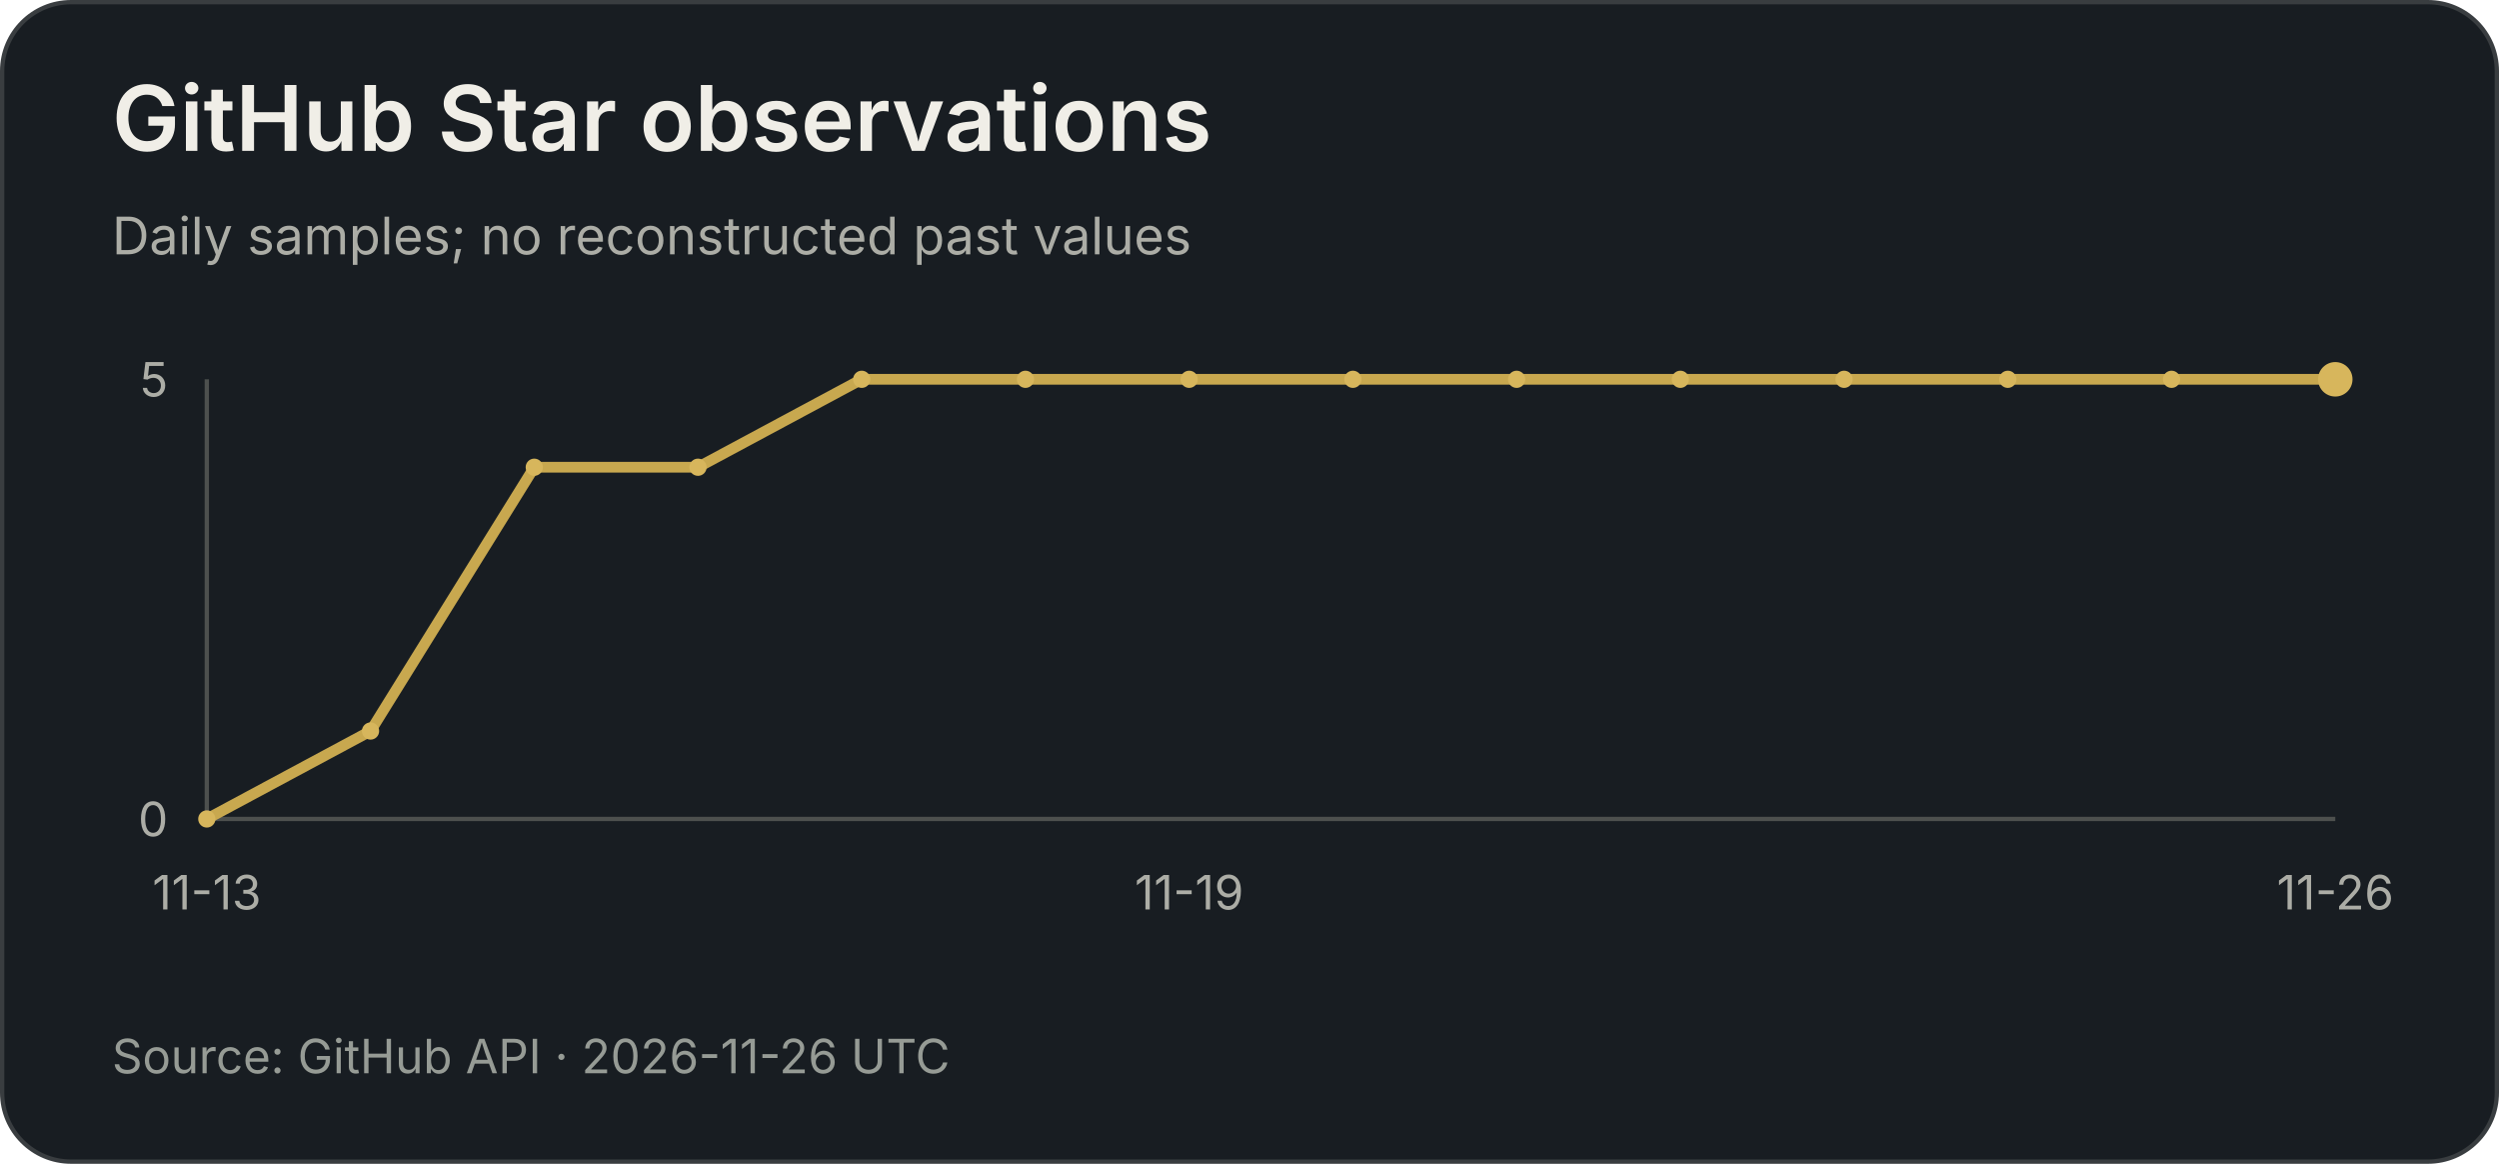
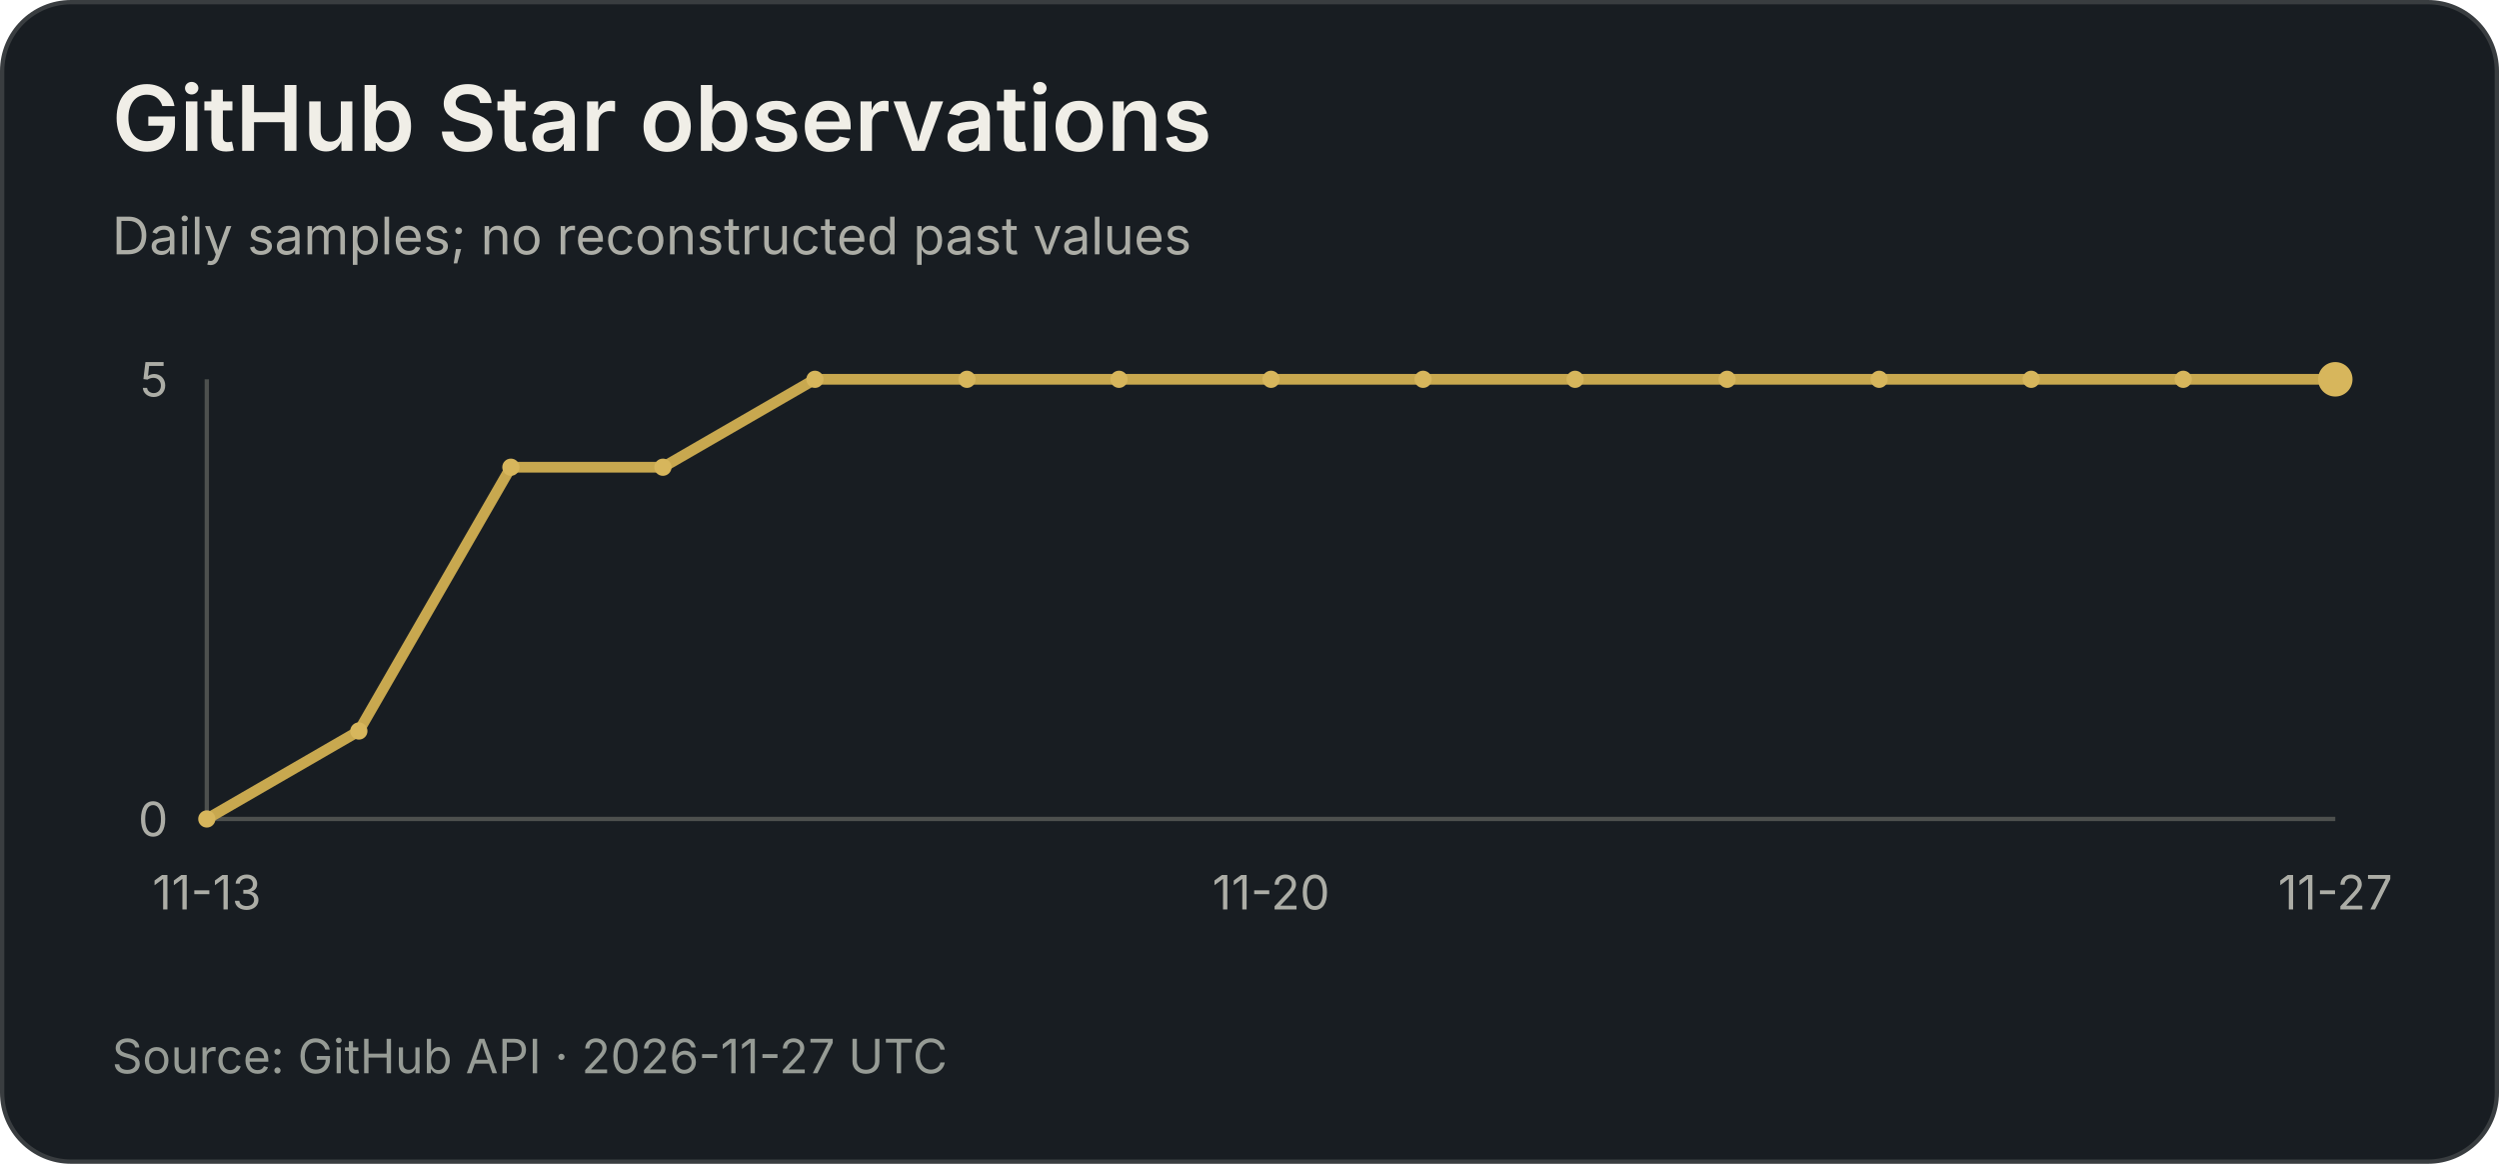
<svg xmlns="http://www.w3.org/2000/svg" width="580" height="270" viewBox="0 0 580 270" role="img" aria-label="GitHub Star observations">
  <rect x=".5" y=".5" width="579" height="269" rx="16" fill="#181d22" stroke="#393d40" />
  <g font-family="-apple-system,BlinkMacSystemFont,Segoe UI,sans-serif">
    <text x="26" y="35" fill="#f0eee7" font-size="21" font-weight="600">GitHub Star observations</text>
    <text x="26" y="59" fill="#acada6" font-size="12">Daily samples; no reconstructed past values</text>
    <path d="M48 88V190H542" fill="none" stroke="#4d504e" />
    <text x="39" y="92" text-anchor="end" fill="#acada6" font-size="11">5</text>
    <text x="39" y="194" text-anchor="end" fill="#acada6" font-size="11">0</text>
-     <polyline points="48,190 86,169.6 124,108.4 162,108.4 200,88 238,88 276,88 314,88 352,88 390,88 428,88 466,88 504,88 542,88" fill="none" stroke="#c8a84f" stroke-width="2.5" />
+     <polyline points="48,190 83.286,169.6 118.571,108.4 153.857,108.4 189.143,88 224.429,88 259.714,88 295,88 330.286,88 365.571,88 400.857,88 436.143,88 471.429,88 506.714,88 542,88" fill="none" stroke="#c8a84f" stroke-width="2.5" />
    <circle cx="48" cy="190" r="2" fill="#d7b65c" />
-     <circle cx="86" cy="169.6" r="2" fill="#d7b65c" />
-     <circle cx="124" cy="108.4" r="2" fill="#d7b65c" />
-     <circle cx="162" cy="108.4" r="2" fill="#d7b65c" />
-     <circle cx="200" cy="88" r="2" fill="#d7b65c" />
-     <circle cx="238" cy="88" r="2" fill="#d7b65c" />
-     <circle cx="276" cy="88" r="2" fill="#d7b65c" />
-     <circle cx="314" cy="88" r="2" fill="#d7b65c" />
-     <circle cx="352" cy="88" r="2" fill="#d7b65c" />
-     <circle cx="390" cy="88" r="2" fill="#d7b65c" />
-     <circle cx="428" cy="88" r="2" fill="#d7b65c" />
-     <circle cx="466" cy="88" r="2" fill="#d7b65c" />
-     <circle cx="504" cy="88" r="2" fill="#d7b65c" />
+     <circle cx="83.286" cy="169.6" r="2" fill="#d7b65c" />
+     <circle cx="118.571" cy="108.4" r="2" fill="#d7b65c" />
+     <circle cx="153.857" cy="108.4" r="2" fill="#d7b65c" />
+     <circle cx="189.143" cy="88" r="2" fill="#d7b65c" />
+     <circle cx="224.429" cy="88" r="2" fill="#d7b65c" />
+     <circle cx="259.714" cy="88" r="2" fill="#d7b65c" />
+     <circle cx="295" cy="88" r="2" fill="#d7b65c" />
+     <circle cx="330.286" cy="88" r="2" fill="#d7b65c" />
+     <circle cx="365.571" cy="88" r="2" fill="#d7b65c" />
+     <circle cx="400.857" cy="88" r="2" fill="#d7b65c" />
+     <circle cx="436.143" cy="88" r="2" fill="#d7b65c" />
+     <circle cx="471.429" cy="88" r="2" fill="#d7b65c" />
+     <circle cx="506.714" cy="88" r="2" fill="#d7b65c" />
    <circle cx="542" cy="88" r="4" fill="#d7b65c" />
    <text x="48" y="211" text-anchor="middle" fill="#acada6" font-size="11">11-13</text>
-     <text x="276" y="211" text-anchor="middle" fill="#acada6" font-size="11">11-19</text>
-     <text x="542" y="211" text-anchor="middle" fill="#acada6" font-size="11">11-26</text>
-     <text x="26" y="249" fill="#969b95" font-size="11">Source: GitHub API · 2026-11-26 UTC</text>
+     <text x="295" y="211" text-anchor="middle" fill="#acada6" font-size="11">11-20</text>
+     <text x="542" y="211" text-anchor="middle" fill="#acada6" font-size="11">11-27</text>
+     <text x="26" y="249" fill="#969b95" font-size="11">Source: GitHub API · 2026-11-27 UTC</text>
  </g>
</svg>
